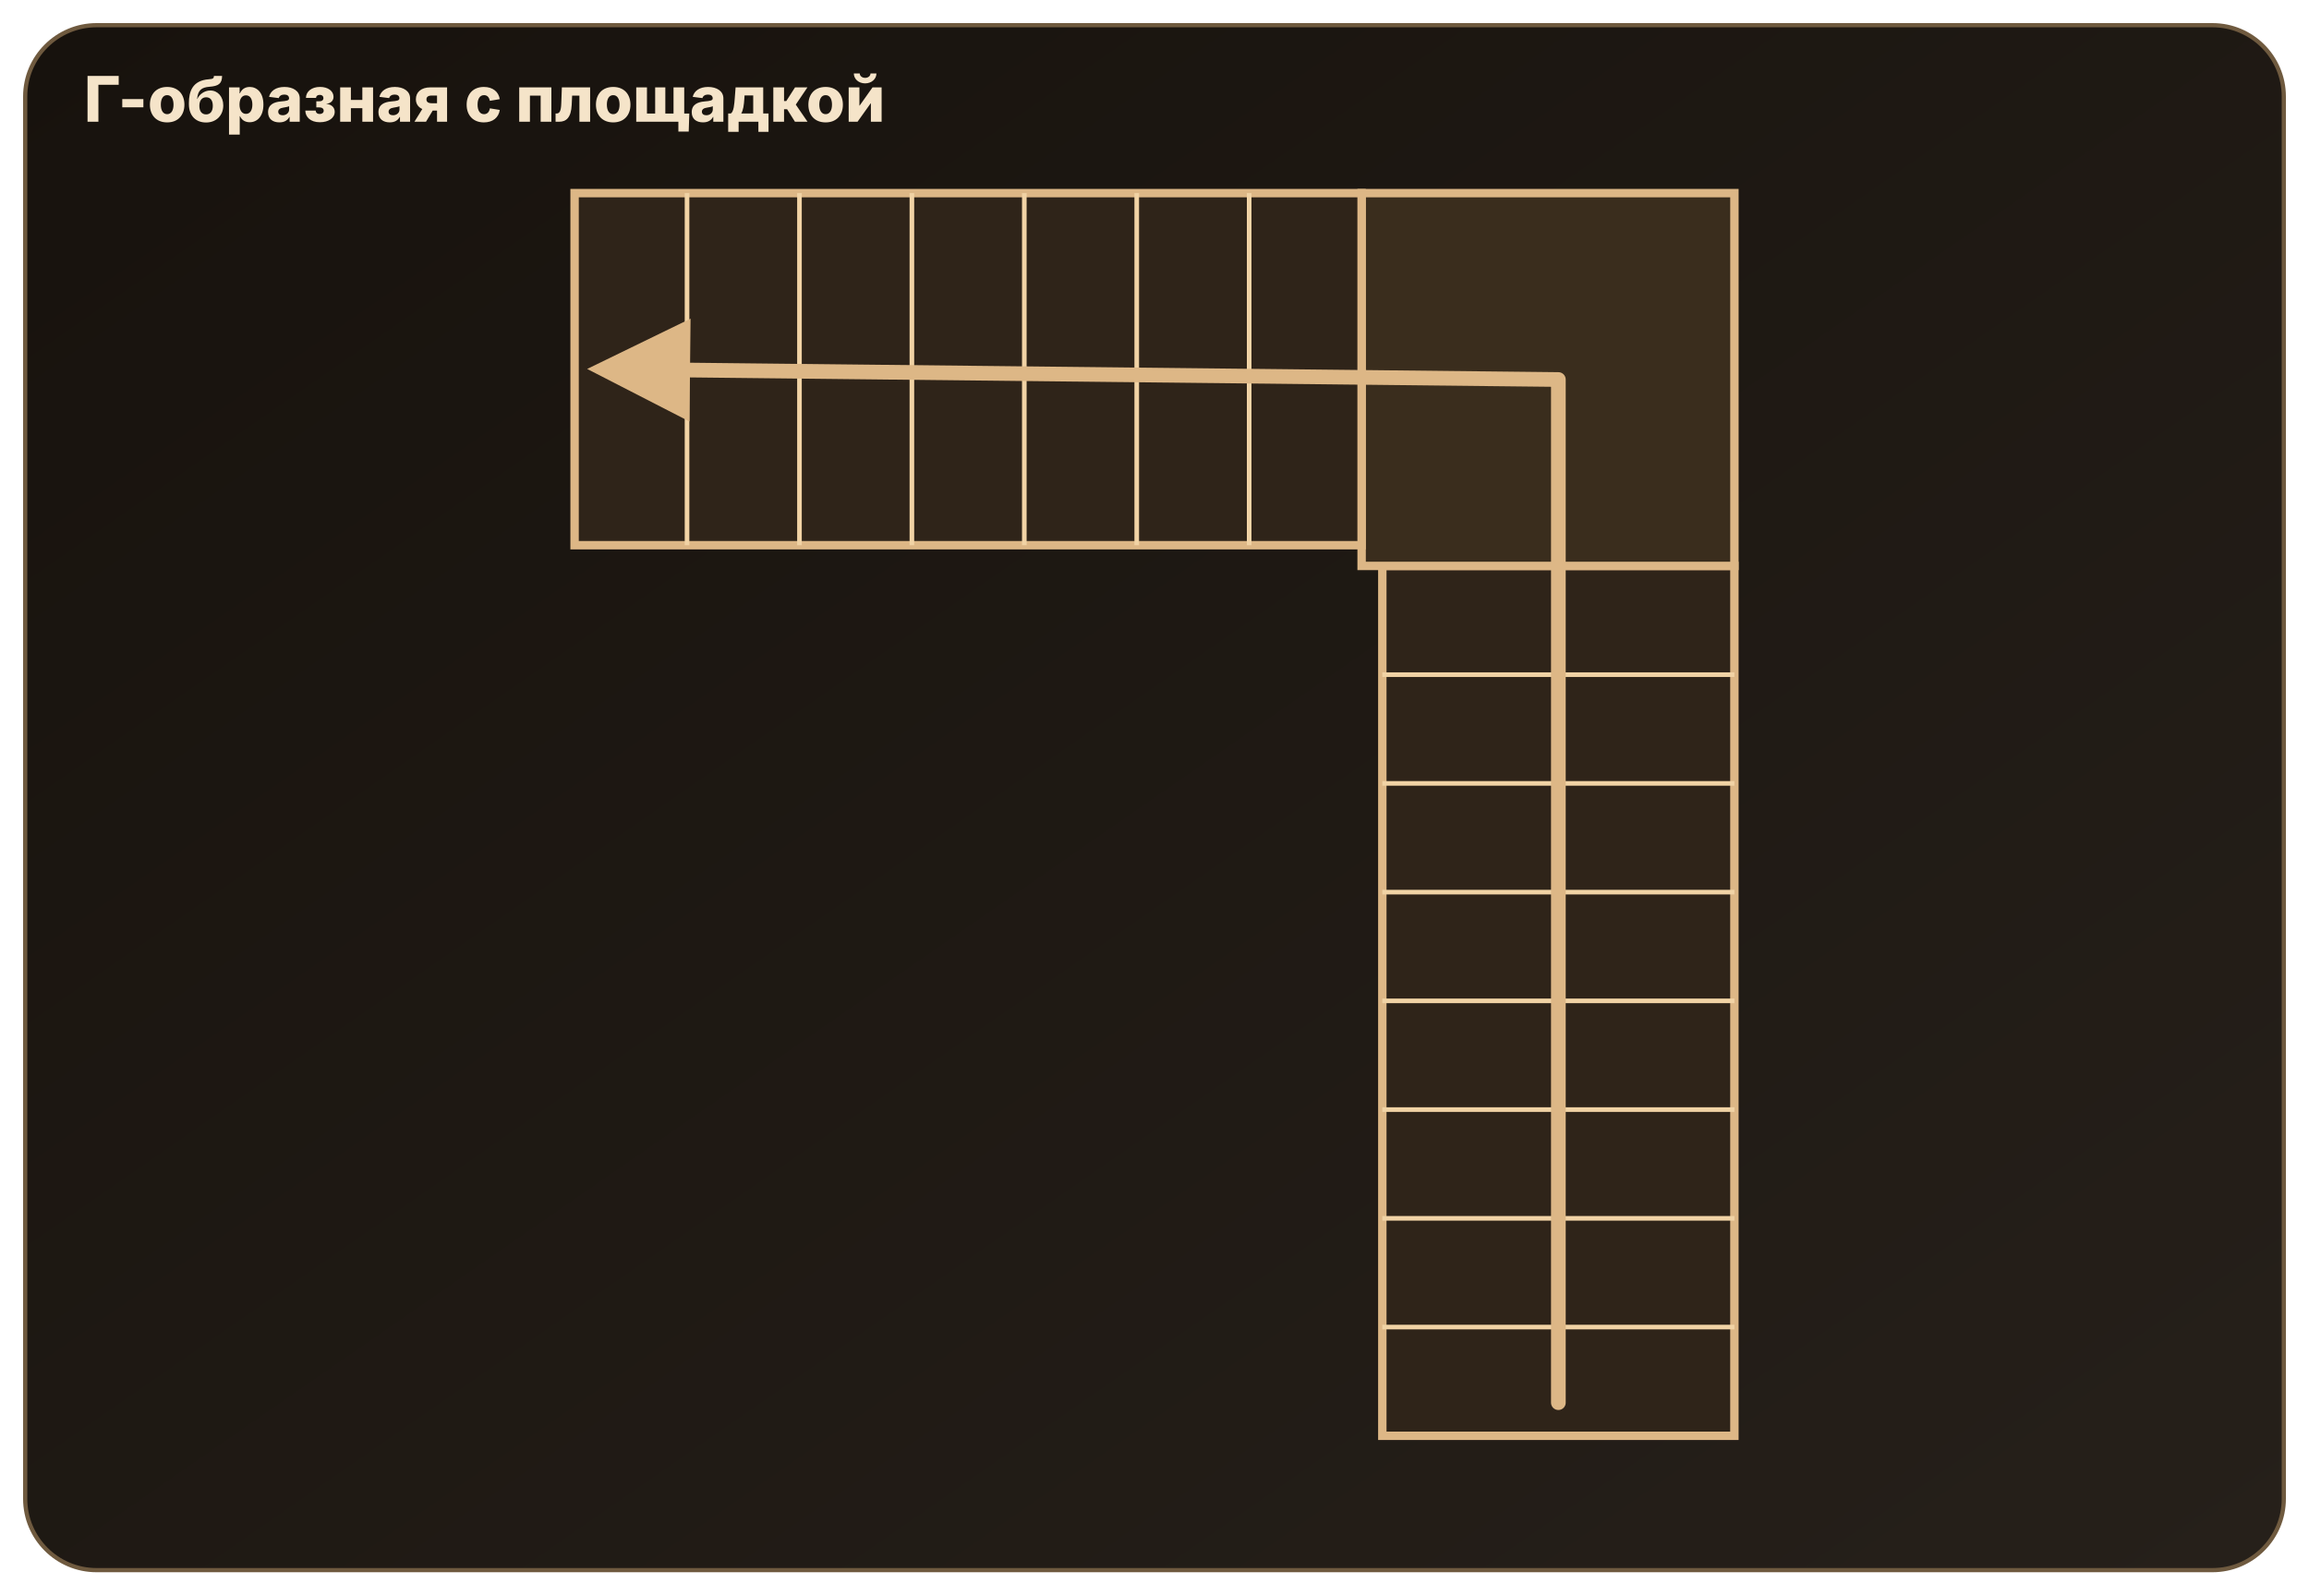
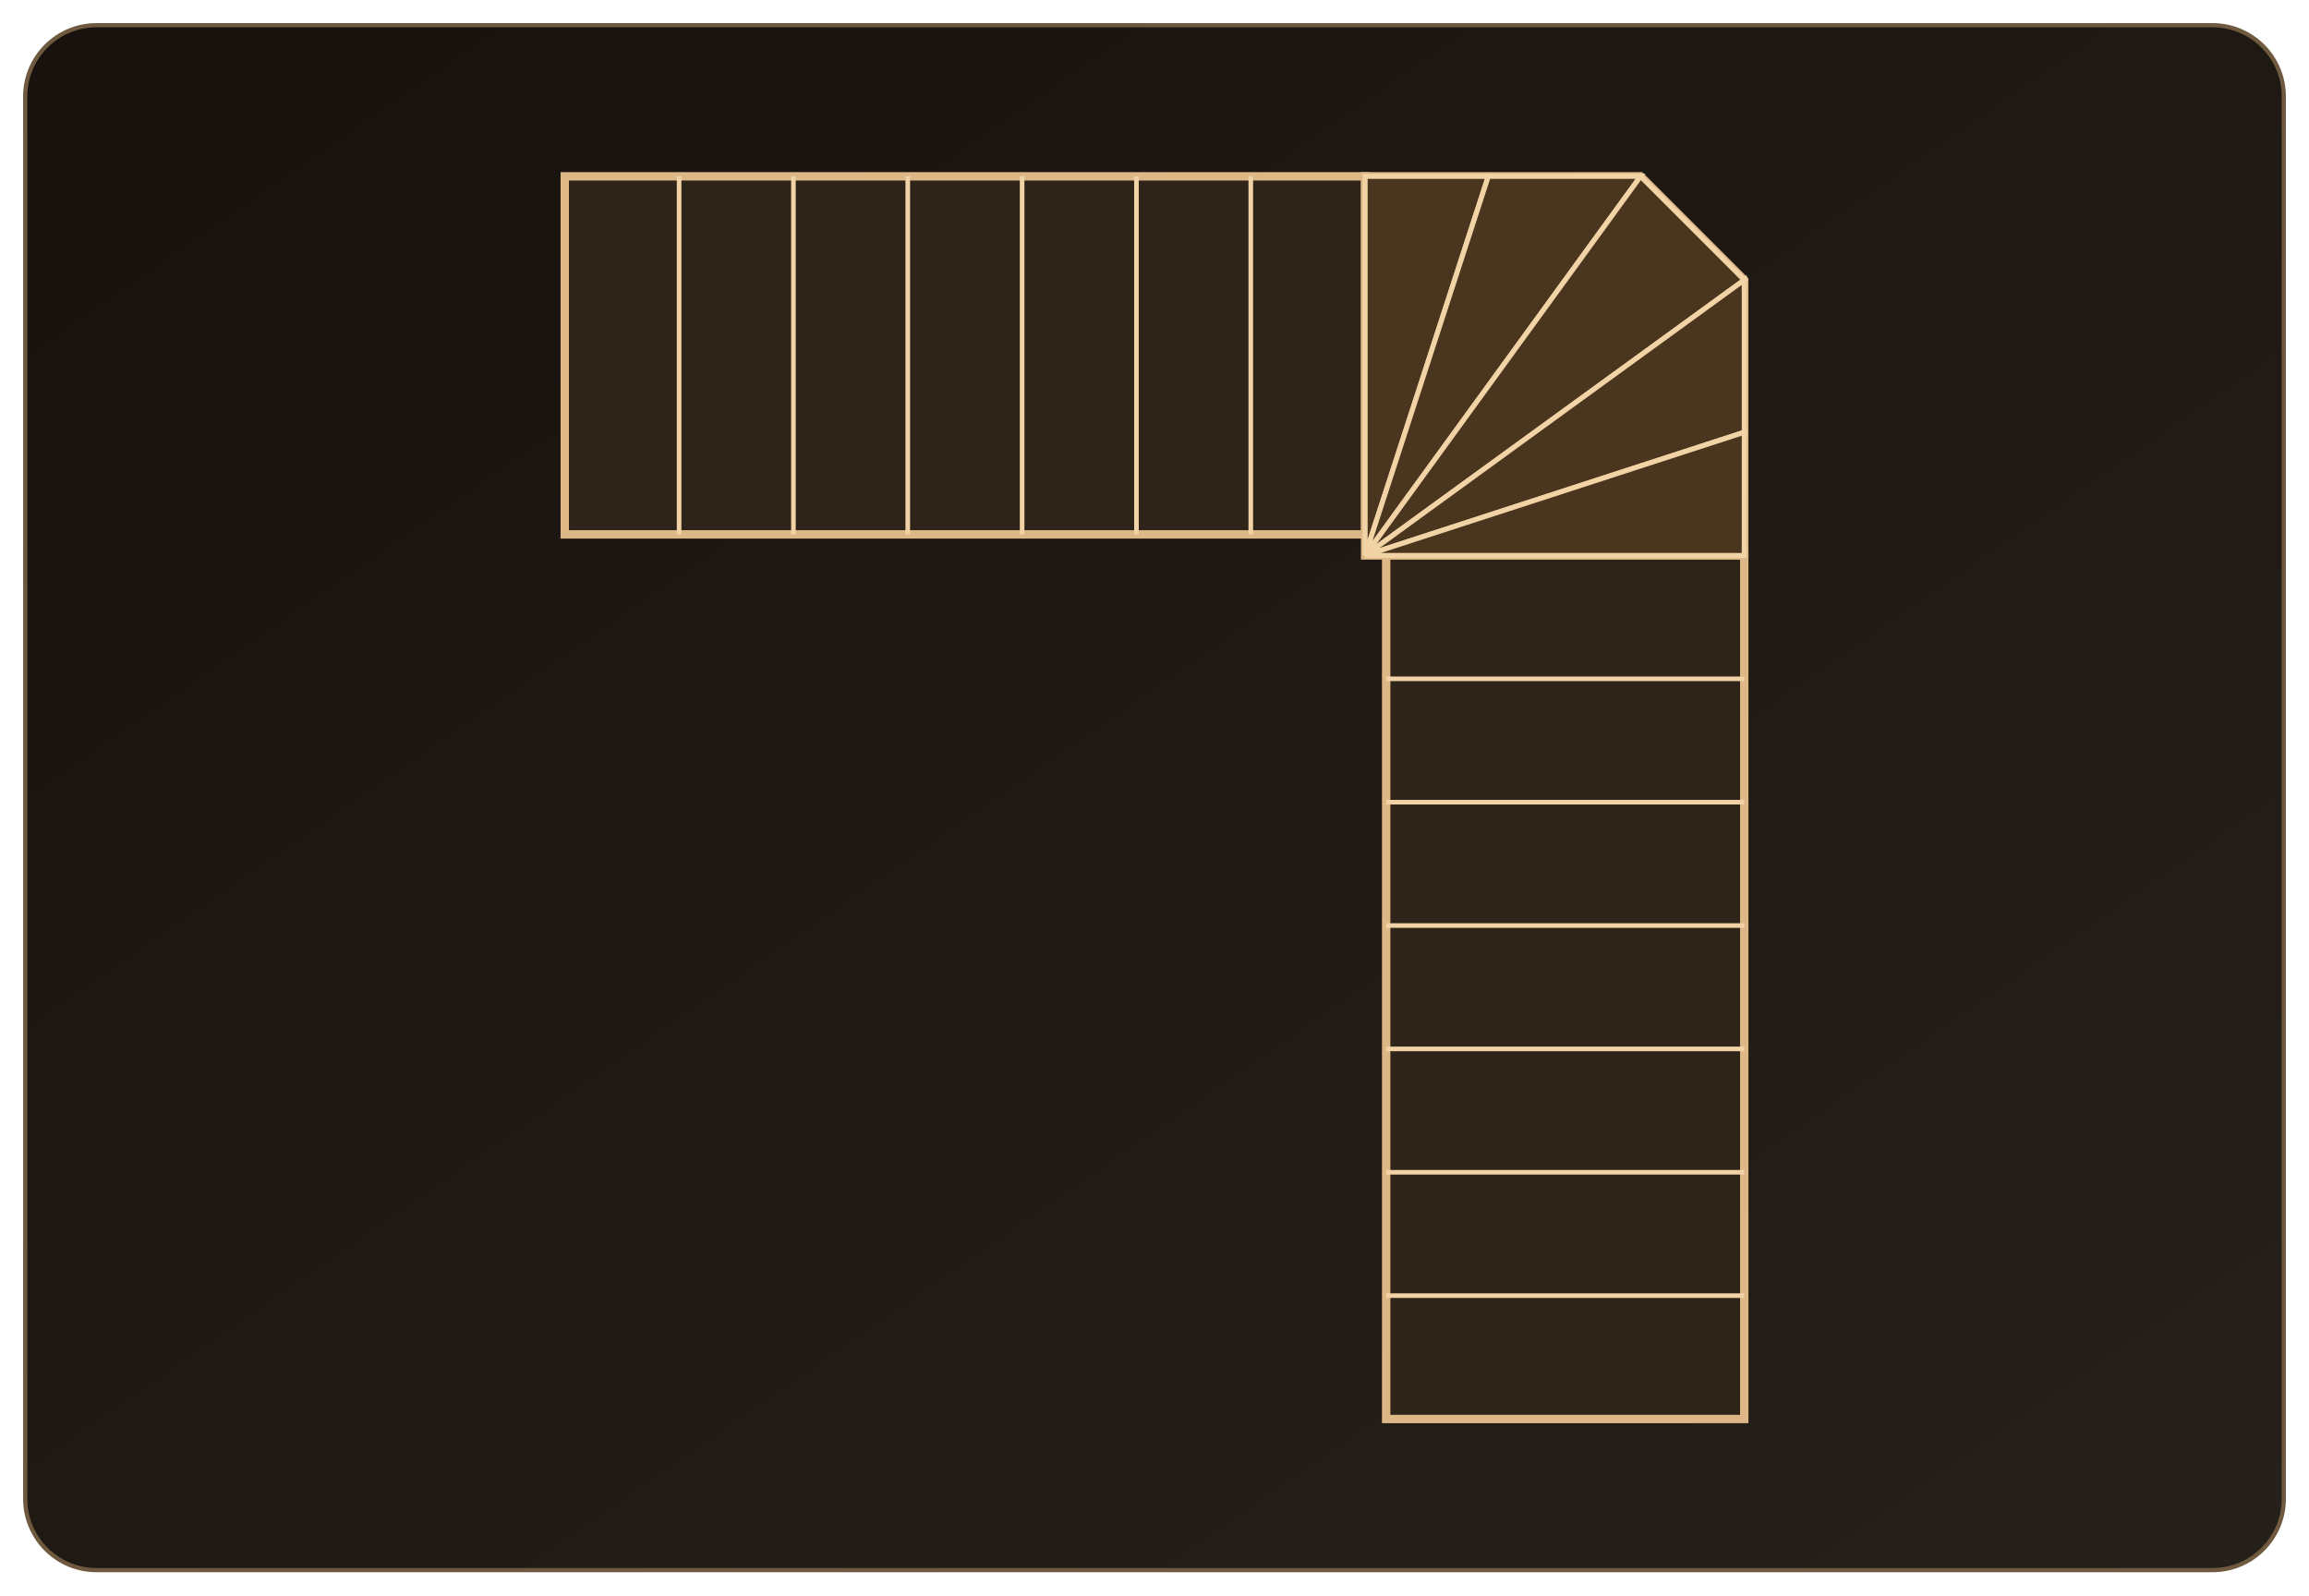
- <svg xmlns="http://www.w3.org/2000/svg" class="tekstura-preview-card" viewBox="0 0 1100 760" role="img" aria-label="stair-landing-card: Г-образная с площадкой">
+ <svg xmlns="http://www.w3.org/2000/svg" class="tekstura-preview-card" viewBox="0 0 1100 760" role="img" aria-label="stair-landing-card">
  <defs>
    <linearGradient id="card-bg" x1="0" y1="0" x2="1" y2="1">
      <stop stop-color="#17120d" />
      <stop offset="1" stop-color="#26201a" />
    </linearGradient>
-     <marker id="arrow" viewBox="0 0 10 10" refX="8" refY="5" markerWidth="7" markerHeight="7" orient="auto-start-reverse">
-       <path d="M 0 0 L 10 5 L 0 10 z" fill="#ddb786" />
-     </marker>
  </defs>
  <style>
-     .tekstura-preview-card{background:#17120d}.frame{fill:url(#card-bg);stroke:#6f5a3f;stroke-width:2}.zone{fill:#2f2419;stroke:#ddb786;stroke-width:4;vector-effect:non-scaling-stroke}.turn{fill:#3a2d1d}.outline{fill:#201913;stroke:#8d7655}.tread{stroke:#f1d3a5;stroke-width:2.2;vector-effect:non-scaling-stroke}.winder-envelope{fill:#332617;stroke:#ddb786;stroke-width:4;vector-effect:non-scaling-stroke}.winder-step{fill:#4a351f;stroke:#f1d3a5;stroke-width:2.4;vector-effect:non-scaling-stroke}.route{fill:none;stroke:#ddb786;stroke-width:7;stroke-linecap:round;stroke-linejoin:round;marker-end:url(#arrow);vector-effect:non-scaling-stroke}.caption{font:800 30px system-ui,-apple-system,BlinkMacSystemFont,'Segoe UI',sans-serif;fill:#f5e4c9}.step-no{font:800 18px system-ui,sans-serif;fill:#f5e4c9;text-anchor:middle}
+     .tekstura-preview-card{background:#17120d}.frame{fill:url(#card-bg);stroke:#6f5a3f;stroke-width:2}.zone{fill:#2f2419;stroke:#ddb786;stroke-width:4;vector-effect:non-scaling-stroke}.turn{fill:#3a2d1d}.tread{stroke:#f1d3a5;stroke-width:2.2;vector-effect:non-scaling-stroke}.winder-envelope{fill:#332617;stroke:#ddb786;stroke-width:4;vector-effect:non-scaling-stroke}.winder-step{fill:#4a351f;stroke:#f1d3a5;stroke-width:2.4;vector-effect:non-scaling-stroke}
  </style>
  <rect class="frame" x="12" y="12" width="1076" height="736" rx="34" />
-   <text class="caption" x="40" y="58">Г-образная с площадкой</text>
  <g>
-     <rect class="zone" data-zone="flight1" x="658.53" y="269.6" width="167.73" height="414.4" />
-     <rect class="zone turn" data-zone="turn" x="648.67" y="92" width="177.6" height="177.6" />
-     <rect class="zone" data-zone="flight2" x="273.73" y="92" width="374.93" height="167.73" />
-     <line class="tread" x1="658.53" y1="321.4" x2="826.27" y2="321.4" />
-     <line class="tread" x1="658.53" y1="373.2" x2="826.27" y2="373.2" />
-     <line class="tread" x1="658.53" y1="425" x2="826.27" y2="425" />
-     <line class="tread" x1="658.53" y1="476.8" x2="826.27" y2="476.8" />
-     <line class="tread" x1="658.53" y1="528.6" x2="826.27" y2="528.6" />
-     <line class="tread" x1="658.53" y1="580.4" x2="826.27" y2="580.4" />
-     <line class="tread" x1="658.53" y1="632.2" x2="826.27" y2="632.2" />
-     <line class="tread" x1="327.3" y1="92" x2="327.3" y2="259.73" />
-     <line class="tread" x1="380.86" y1="92" x2="380.86" y2="259.73" />
-     <line class="tread" x1="434.42" y1="92" x2="434.42" y2="259.73" />
-     <line class="tread" x1="487.98" y1="92" x2="487.98" y2="259.73" />
-     <line class="tread" x1="541.54" y1="92" x2="541.54" y2="259.73" />
-     <line class="tread" x1="595.1" y1="92" x2="595.1" y2="259.73" />
-     <path class="route" d="M742.4 668.21 L742.4 180.8 L289.52 175.87" />
+     <rect class="zone" data-zone="flight1" x="660.37" y="264.61" width="170.58" height="411.39" />
+     <rect class="zone" data-zone="flight2" x="269.05" y="84" width="381.29" height="170.58" />
+     <polygon class="winder-envelope" data-zone="turn" points="650.34,264.61 650.34,84 709.02,84 781.56,84 830.95,133.39 830.95,205.93 830.95,264.61" />
+     <polygon class="winder-step" data-zone="turn" points="650.34,264.61 650.34,84 709.02,84" />
+     <polygon class="winder-step" data-zone="turn" points="650.34,264.61 709.02,84 781.56,84" />
+     <polygon class="winder-step" data-zone="turn" points="650.34,264.61 781.56,84 830.95,133.39" />
+     <polygon class="winder-step" data-zone="turn" points="650.34,264.61 830.95,133.39 830.95,205.93" />
+     <polygon class="winder-step" data-zone="turn" points="650.34,264.61 830.95,205.93 830.95,264.61" />
+     <line class="tread" x1="660.37" y1="323.38" x2="830.95" y2="323.38" />
+     <line class="tread" x1="660.37" y1="382.15" x2="830.95" y2="382.15" />
+     <line class="tread" x1="660.37" y1="440.92" x2="830.95" y2="440.92" />
+     <line class="tread" x1="660.37" y1="499.69" x2="830.95" y2="499.69" />
+     <line class="tread" x1="660.37" y1="558.46" x2="830.95" y2="558.46" />
+     <line class="tread" x1="660.37" y1="617.23" x2="830.95" y2="617.23" />
+     <line class="tread" x1="323.52" y1="84" x2="323.52" y2="254.58" />
+     <line class="tread" x1="377.99" y1="84" x2="377.99" y2="254.58" />
+     <line class="tread" x1="432.46" y1="84" x2="432.46" y2="254.58" />
+     <line class="tread" x1="486.93" y1="84" x2="486.93" y2="254.58" />
+     <line class="tread" x1="541.4" y1="84" x2="541.4" y2="254.58" />
+     <line class="tread" x1="595.87" y1="84" x2="595.87" y2="254.58" />
  </g>
</svg>
